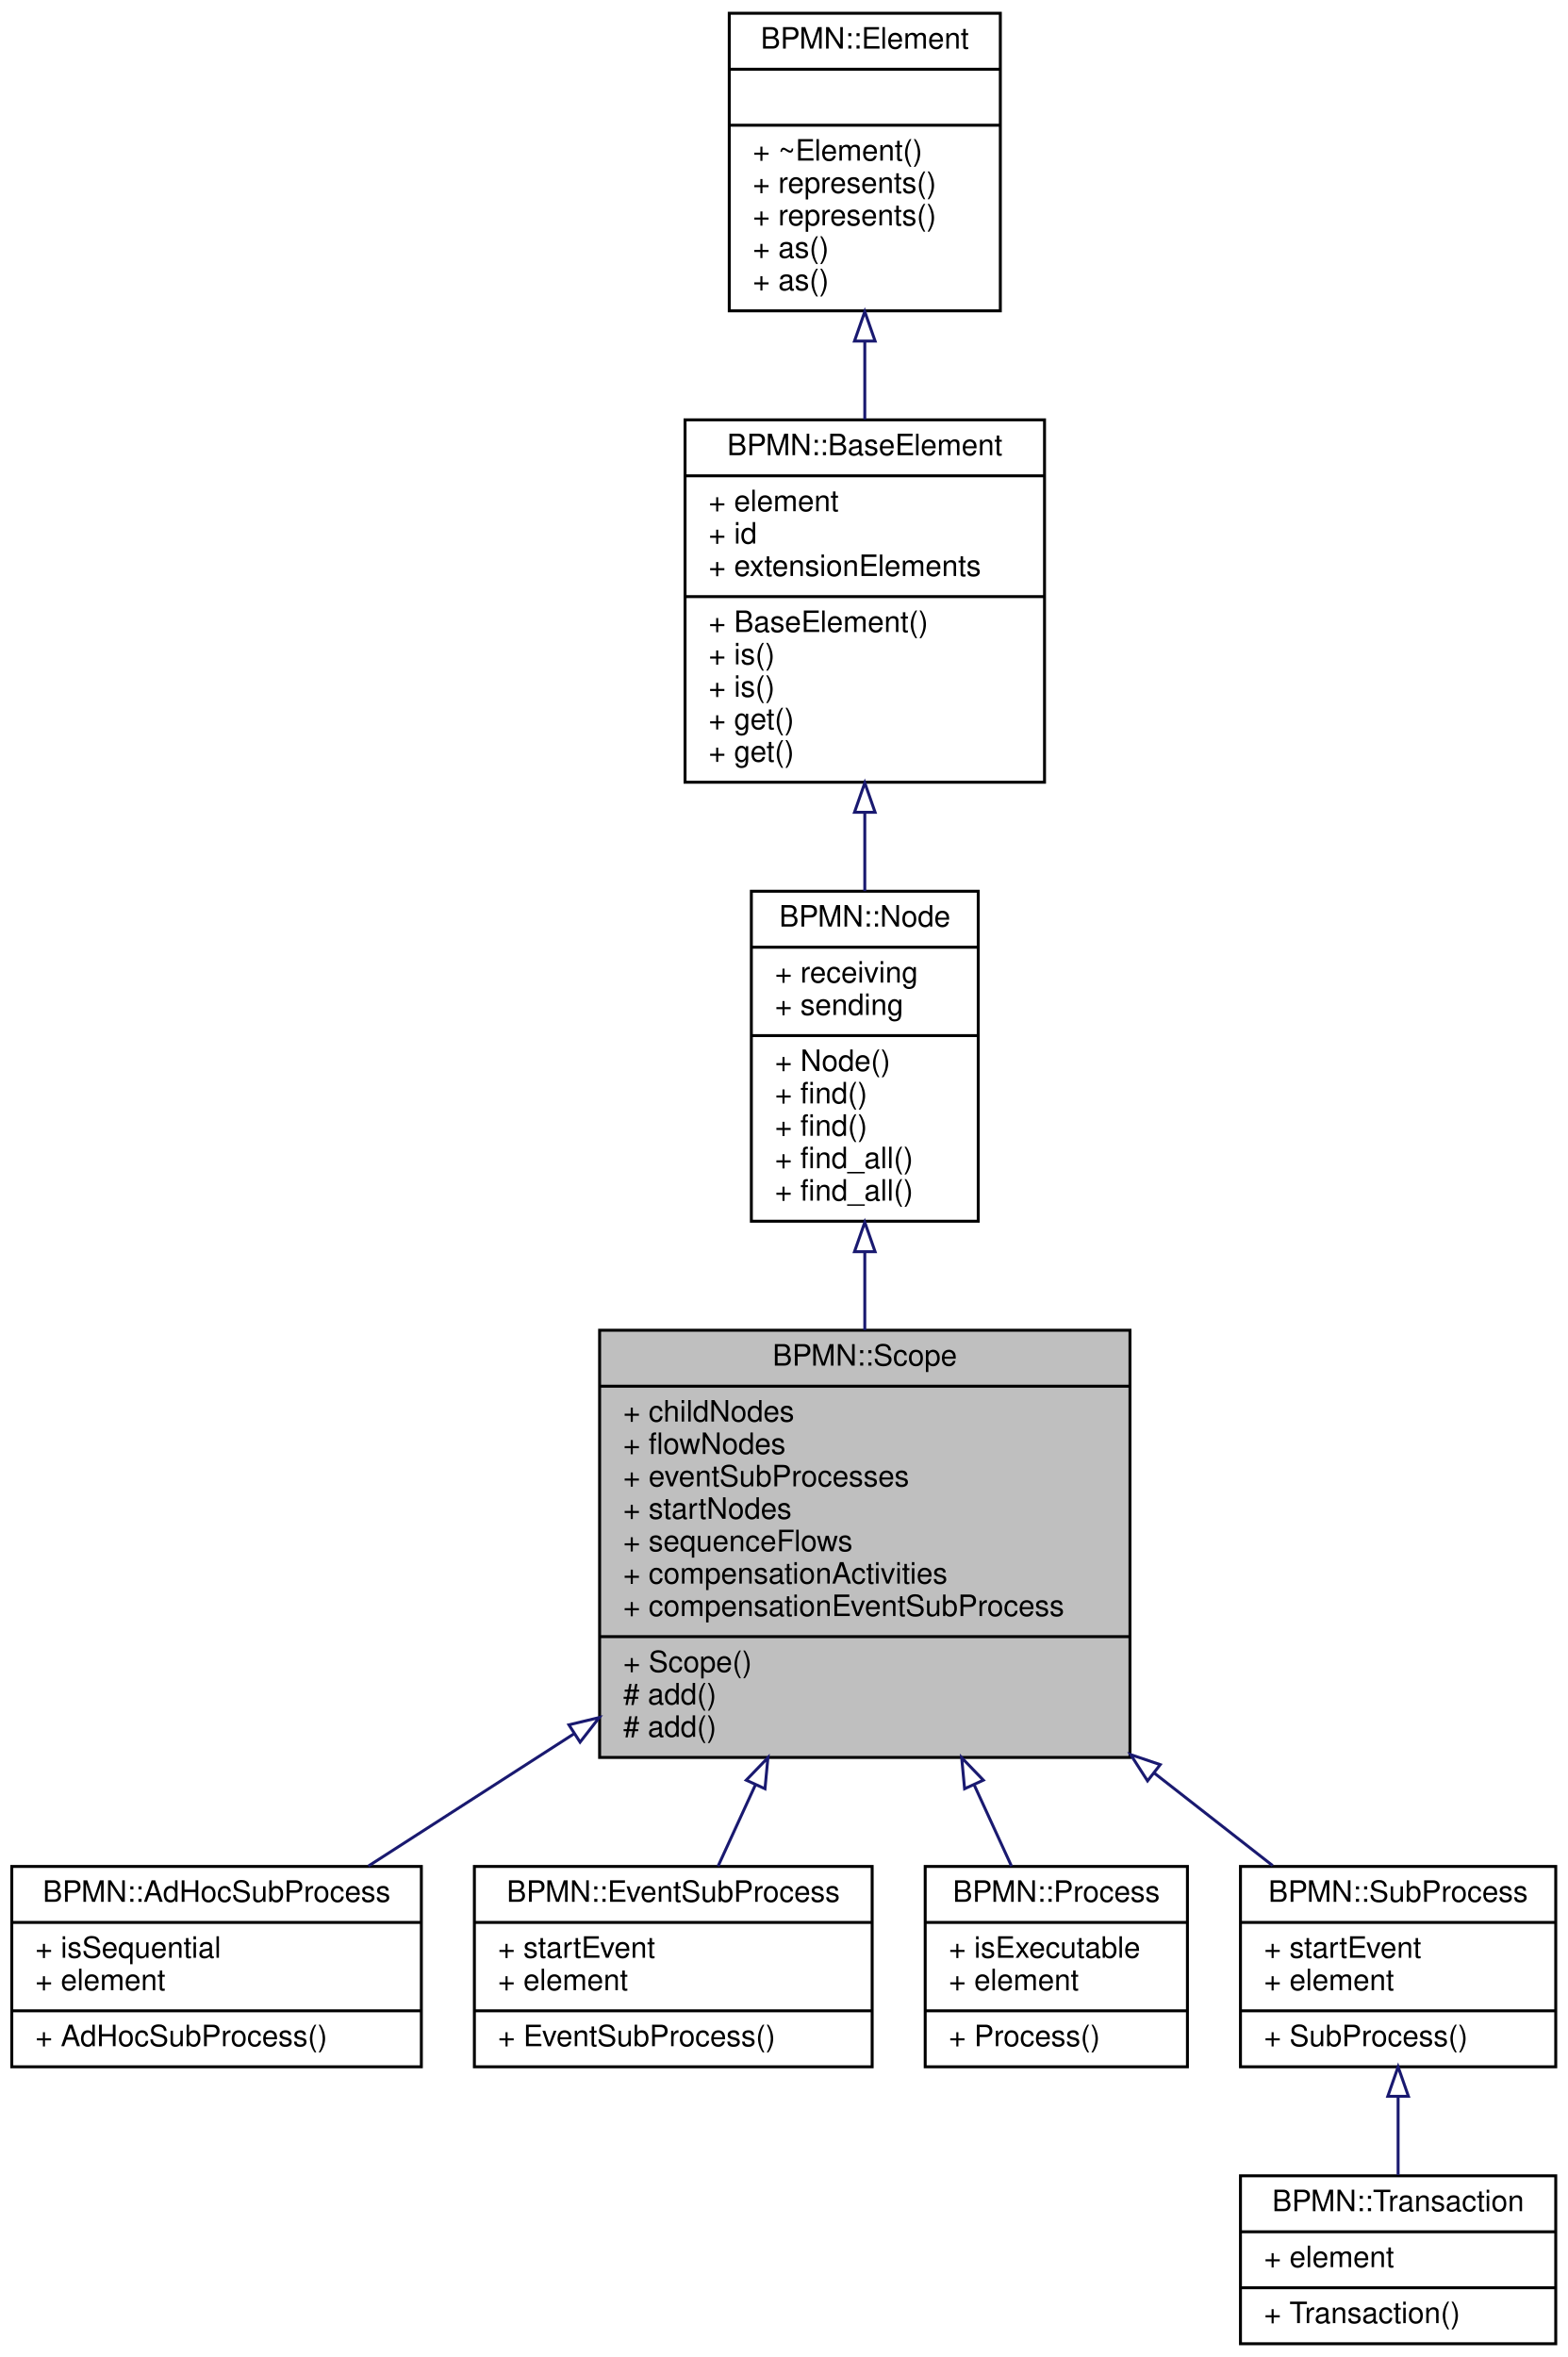
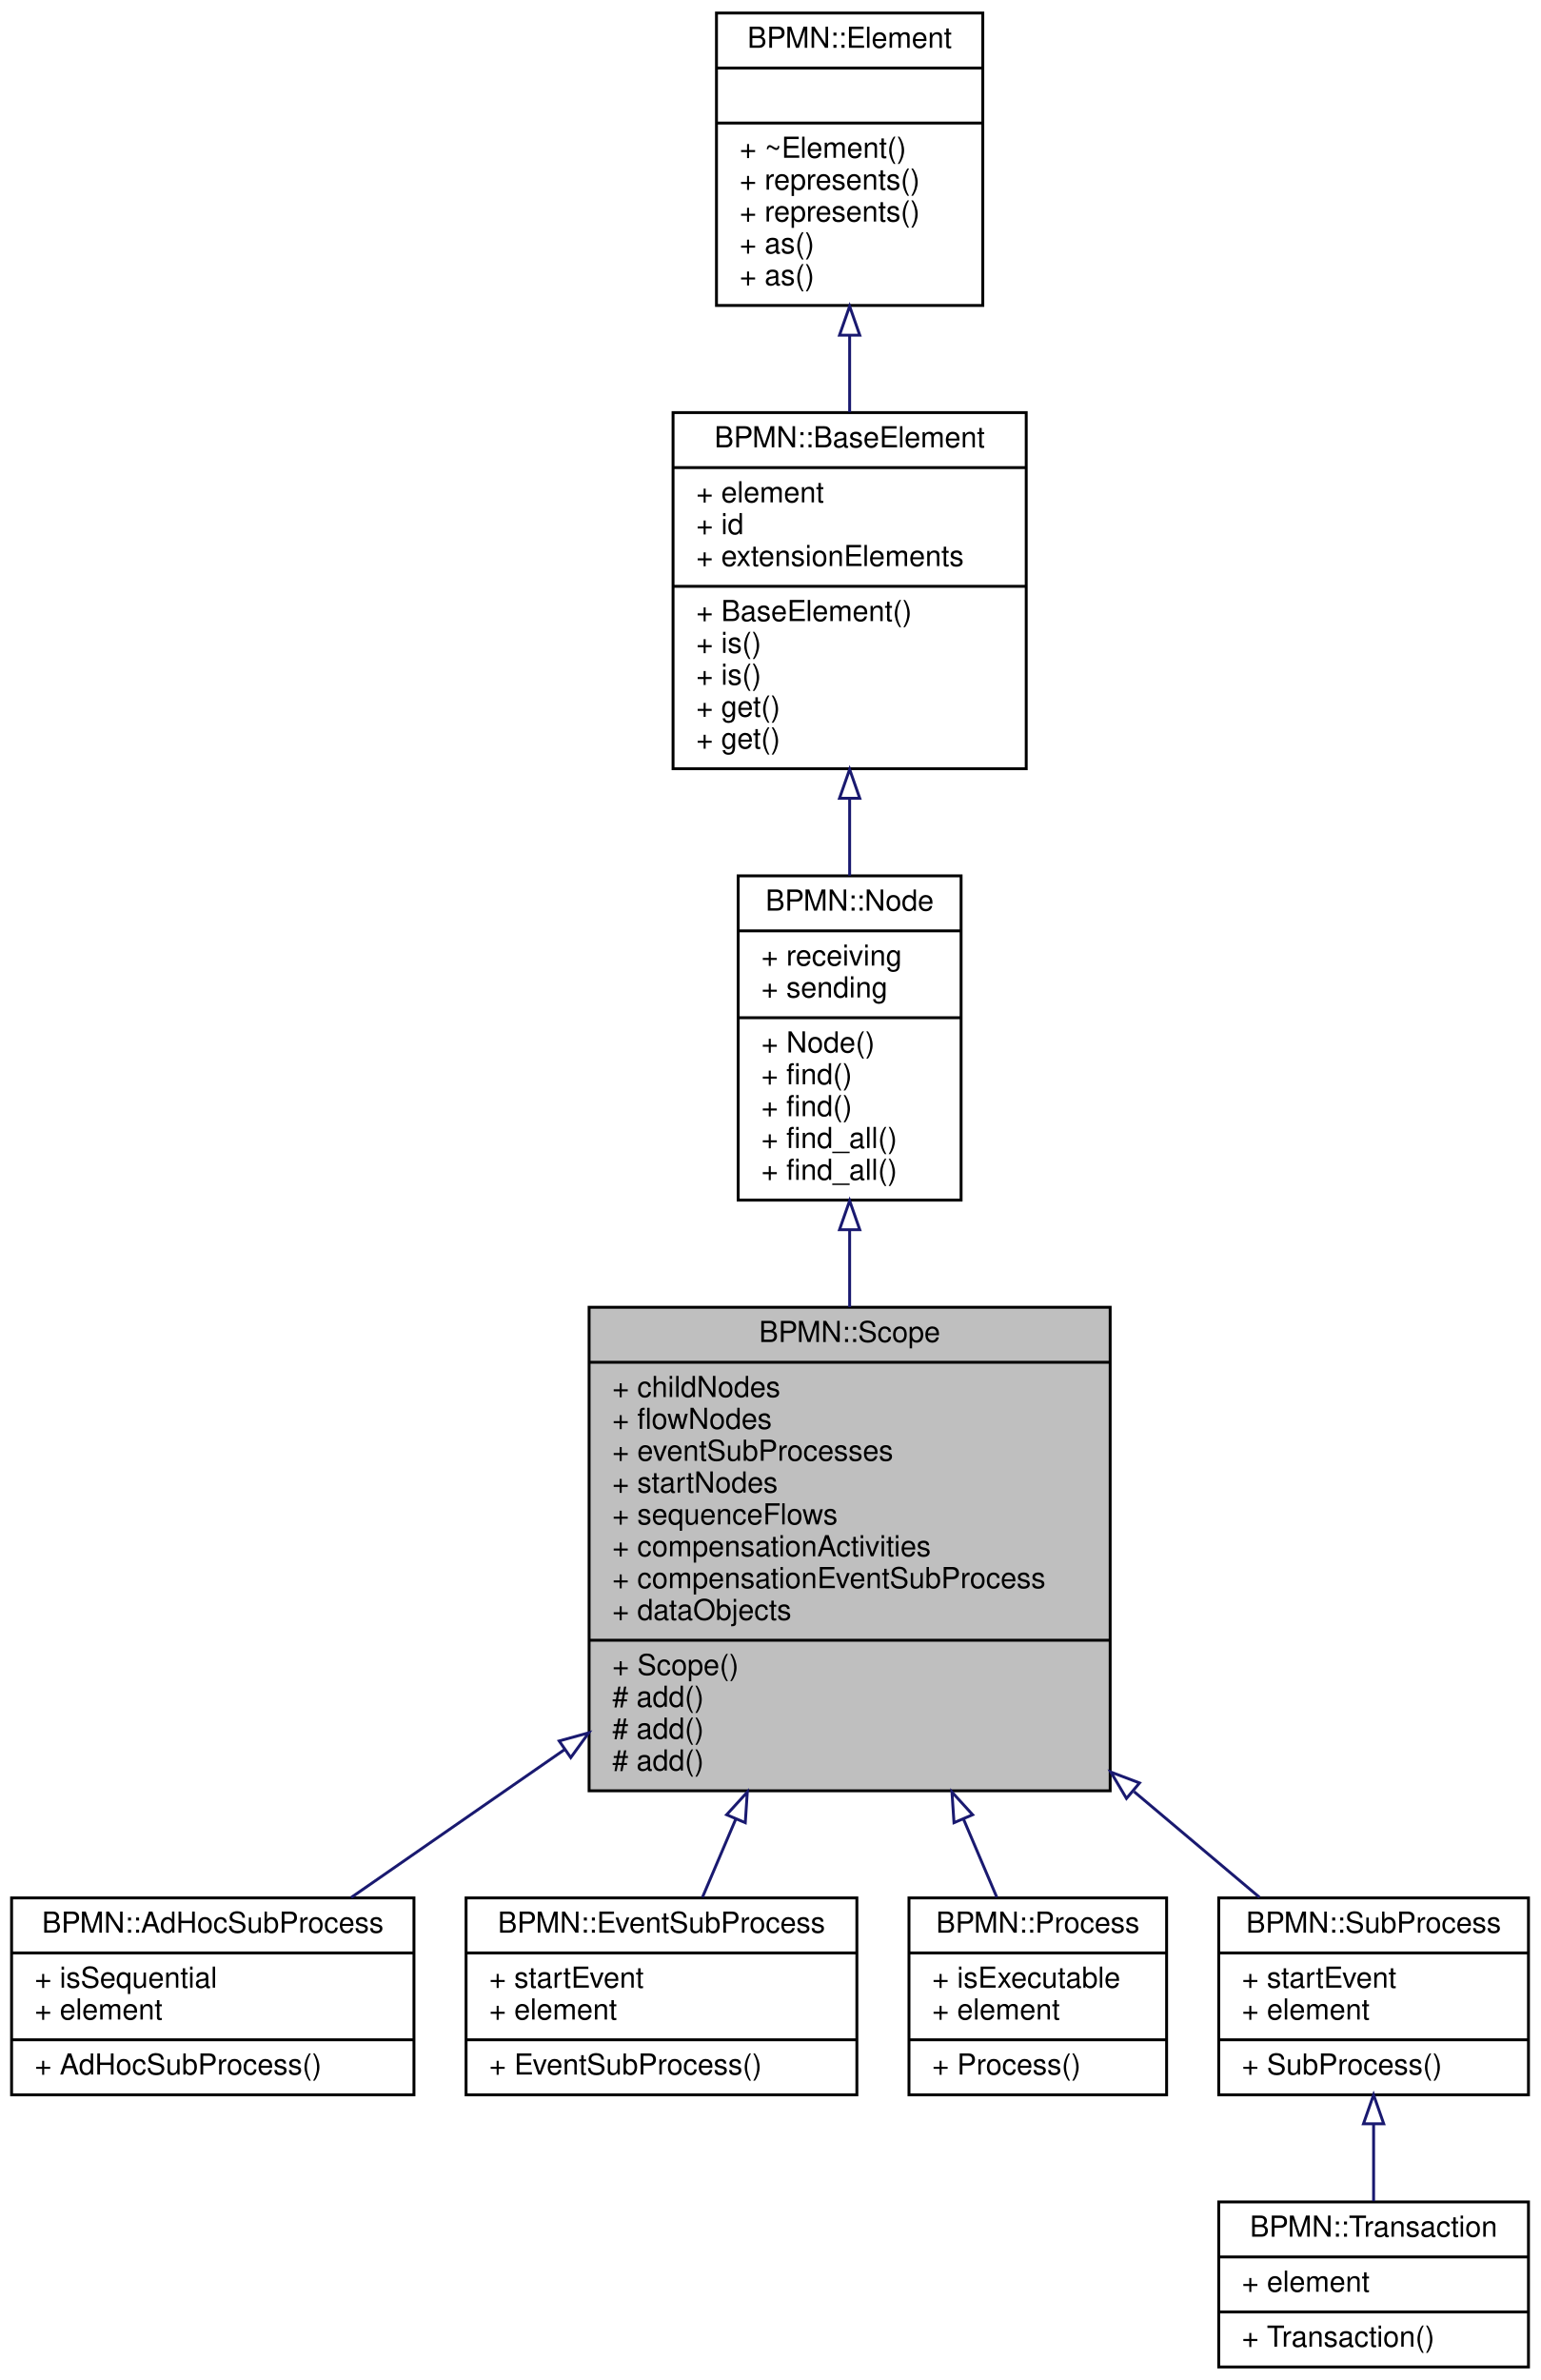
- <svg xmlns="http://www.w3.org/2000/svg" xmlns:xlink="http://www.w3.org/1999/xlink" width="532pt" height="800pt" viewBox="0.00 0.00 532.00 800.00">
-   <g id="graph0" class="graph" transform="scale(1 1) rotate(0) translate(4 796)">
+ <svg xmlns="http://www.w3.org/2000/svg" xmlns:xlink="http://www.w3.org/1999/xlink" width="532pt" height="822pt" viewBox="0.00 0.00 532.00 822.00">
+   <g id="graph0" class="graph" transform="scale(1 1) rotate(0) translate(4 818)">
    <g id="node1" class="node">
      <g id="a_node1">
        <a xlink:title="Base class for BPMN elements that may contain a ChildNode elements.">
-           <polygon fill="#bfbfbf" stroke="black" points="199.5,-199.5 199.5,-344.5 379.5,-344.5 379.5,-199.5 199.5,-199.5" />
-           <text text-anchor="middle" x="289.5" y="-332.5" font-family="Helvetica,sans-Serif" font-size="10.00">BPMN::Scope</text>
-           <polyline fill="none" stroke="black" points="199.5,-325.5 379.5,-325.5 " />
-           <text text-anchor="start" x="207.5" y="-313.5" font-family="Helvetica,sans-Serif" font-size="10.00">+ childNodes</text>
-           <text text-anchor="start" x="207.5" y="-302.5" font-family="Helvetica,sans-Serif" font-size="10.00">+ flowNodes</text>
-           <text text-anchor="start" x="207.5" y="-291.5" font-family="Helvetica,sans-Serif" font-size="10.00">+ eventSubProcesses</text>
-           <text text-anchor="start" x="207.5" y="-280.5" font-family="Helvetica,sans-Serif" font-size="10.00">+ startNodes</text>
-           <text text-anchor="start" x="207.5" y="-269.5" font-family="Helvetica,sans-Serif" font-size="10.00">+ sequenceFlows</text>
-           <text text-anchor="start" x="207.5" y="-258.5" font-family="Helvetica,sans-Serif" font-size="10.00">+ compensationActivities</text>
-           <text text-anchor="start" x="207.5" y="-247.5" font-family="Helvetica,sans-Serif" font-size="10.00">+ compensationEventSubProcess</text>
-           <polyline fill="none" stroke="black" points="199.5,-240.5 379.5,-240.5 " />
-           <text text-anchor="start" x="207.5" y="-228.5" font-family="Helvetica,sans-Serif" font-size="10.00">+ Scope()</text>
+           <polygon fill="#bfbfbf" stroke="black" points="199.5,-199.5 199.5,-366.5 379.5,-366.5 379.5,-199.5 199.5,-199.5" />
+           <text text-anchor="middle" x="289.5" y="-354.5" font-family="Helvetica,sans-Serif" font-size="10.00">BPMN::Scope</text>
+           <polyline fill="none" stroke="black" points="199.5,-347.5 379.5,-347.5 " />
+           <text text-anchor="start" x="207.5" y="-335.5" font-family="Helvetica,sans-Serif" font-size="10.00">+ childNodes</text>
+           <text text-anchor="start" x="207.5" y="-324.5" font-family="Helvetica,sans-Serif" font-size="10.00">+ flowNodes</text>
+           <text text-anchor="start" x="207.5" y="-313.5" font-family="Helvetica,sans-Serif" font-size="10.00">+ eventSubProcesses</text>
+           <text text-anchor="start" x="207.5" y="-302.5" font-family="Helvetica,sans-Serif" font-size="10.00">+ startNodes</text>
+           <text text-anchor="start" x="207.5" y="-291.5" font-family="Helvetica,sans-Serif" font-size="10.00">+ sequenceFlows</text>
+           <text text-anchor="start" x="207.5" y="-280.5" font-family="Helvetica,sans-Serif" font-size="10.00">+ compensationActivities</text>
+           <text text-anchor="start" x="207.5" y="-269.5" font-family="Helvetica,sans-Serif" font-size="10.00">+ compensationEventSubProcess</text>
+           <text text-anchor="start" x="207.5" y="-258.5" font-family="Helvetica,sans-Serif" font-size="10.00">+ dataObjects</text>
+           <polyline fill="none" stroke="black" points="199.5,-251.5 379.5,-251.5 " />
+           <text text-anchor="start" x="207.5" y="-239.5" font-family="Helvetica,sans-Serif" font-size="10.00">+ Scope()</text>
+           <text text-anchor="start" x="207.5" y="-228.5" font-family="Helvetica,sans-Serif" font-size="10.00"># add()</text>
          <text text-anchor="start" x="207.5" y="-217.5" font-family="Helvetica,sans-Serif" font-size="10.00"># add()</text>
          <text text-anchor="start" x="207.5" y="-206.5" font-family="Helvetica,sans-Serif" font-size="10.00"># add()</text>
        </a>
      </g>
    </g>
    <g id="node5" class="node">
      <g id="a_node5">
        <a xlink:href="classBPMN_1_1AdHocSubProcess.html" target="_top" xlink:title=" ">
          <polygon fill="none" stroke="black" points="0,-94.5 0,-162.5 139,-162.5 139,-94.5 0,-94.5" />
          <text text-anchor="middle" x="69.5" y="-150.5" font-family="Helvetica,sans-Serif" font-size="10.00">BPMN::AdHocSubProcess</text>
          <polyline fill="none" stroke="black" points="0,-143.5 139,-143.5 " />
          <text text-anchor="start" x="8" y="-131.5" font-family="Helvetica,sans-Serif" font-size="10.00">+ isSequential</text>
          <text text-anchor="start" x="8" y="-120.5" font-family="Helvetica,sans-Serif" font-size="10.00">+ element</text>
          <polyline fill="none" stroke="black" points="0,-113.5 139,-113.5 " />
          <text text-anchor="start" x="8" y="-101.5" font-family="Helvetica,sans-Serif" font-size="10.00">+ AdHocSubProcess()</text>
        </a>
      </g>
    </g>
    <g id="edge4" class="edge">
-       <path fill="none" stroke="midnightblue" d="M190.89,-207.58C166.77,-192.06 141.9,-176.07 121.01,-162.63" />
-       <polygon fill="none" stroke="midnightblue" points="189.08,-210.57 199.38,-213.04 192.87,-204.69 189.08,-210.57" />
+       <path fill="none" stroke="midnightblue" d="M191.1,-213.79C165.47,-196.03 139,-177.67 117.32,-162.65" />
+       <polygon fill="none" stroke="midnightblue" points="189.17,-216.71 199.38,-219.53 193.16,-210.96 189.17,-216.71" />
    </g>
    <g id="node6" class="node">
      <g id="a_node6">
        <a xlink:href="classBPMN_1_1EventSubProcess.html" target="_top" xlink:title=" ">
          <polygon fill="none" stroke="black" points="157,-94.5 157,-162.5 292,-162.5 292,-94.5 157,-94.5" />
          <text text-anchor="middle" x="224.5" y="-150.5" font-family="Helvetica,sans-Serif" font-size="10.00">BPMN::EventSubProcess</text>
          <polyline fill="none" stroke="black" points="157,-143.5 292,-143.5 " />
          <text text-anchor="start" x="165" y="-131.5" font-family="Helvetica,sans-Serif" font-size="10.00">+ startEvent</text>
          <text text-anchor="start" x="165" y="-120.5" font-family="Helvetica,sans-Serif" font-size="10.00">+ element</text>
          <polyline fill="none" stroke="black" points="157,-113.5 292,-113.5 " />
          <text text-anchor="start" x="165" y="-101.5" font-family="Helvetica,sans-Serif" font-size="10.00">+ EventSubProcess()</text>
        </a>
      </g>
    </g>
    <g id="edge5" class="edge">
-       <path fill="none" stroke="midnightblue" d="M252.33,-190.09C247.89,-180.41 243.56,-170.99 239.7,-162.58" />
-       <polygon fill="none" stroke="midnightblue" points="249.26,-191.79 256.62,-199.42 255.63,-188.87 249.26,-191.79" />
+       <path fill="none" stroke="midnightblue" d="M250.19,-189.78C246.11,-180.2 242.18,-170.97 238.67,-162.74" />
+       <polygon fill="none" stroke="midnightblue" points="247.01,-191.23 254.15,-199.06 253.45,-188.48 247.01,-191.23" />
    </g>
    <g id="node7" class="node">
      <g id="a_node7">
        <a xlink:href="classBPMN_1_1Process.html" target="_top" xlink:title=" ">
          <polygon fill="none" stroke="black" points="310,-94.5 310,-162.5 399,-162.5 399,-94.5 310,-94.5" />
          <text text-anchor="middle" x="354.5" y="-150.5" font-family="Helvetica,sans-Serif" font-size="10.00">BPMN::Process</text>
          <polyline fill="none" stroke="black" points="310,-143.5 399,-143.5 " />
          <text text-anchor="start" x="318" y="-131.5" font-family="Helvetica,sans-Serif" font-size="10.00">+ isExecutable</text>
          <text text-anchor="start" x="318" y="-120.5" font-family="Helvetica,sans-Serif" font-size="10.00">+ element</text>
          <polyline fill="none" stroke="black" points="310,-113.5 399,-113.5 " />
          <text text-anchor="start" x="318" y="-101.5" font-family="Helvetica,sans-Serif" font-size="10.00">+ Process()</text>
        </a>
      </g>
    </g>
    <g id="edge6" class="edge">
-       <path fill="none" stroke="midnightblue" d="M326.67,-190.09C331.11,-180.41 335.44,-170.99 339.3,-162.58" />
-       <polygon fill="none" stroke="midnightblue" points="323.37,-188.87 322.38,-199.42 329.74,-191.79 323.37,-188.87" />
+       <path fill="none" stroke="midnightblue" d="M328.81,-189.78C332.89,-180.2 336.82,-170.97 340.33,-162.74" />
+       <polygon fill="none" stroke="midnightblue" points="325.55,-188.48 324.85,-199.06 331.99,-191.23 325.55,-188.48" />
    </g>
    <g id="node8" class="node">
      <g id="a_node8">
        <a xlink:href="classBPMN_1_1SubProcess.html" target="_top" xlink:title=" ">
          <polygon fill="none" stroke="black" points="417,-94.5 417,-162.5 524,-162.5 524,-94.5 417,-94.5" />
          <text text-anchor="middle" x="470.5" y="-150.5" font-family="Helvetica,sans-Serif" font-size="10.00">BPMN::SubProcess</text>
          <polyline fill="none" stroke="black" points="417,-143.5 524,-143.5 " />
          <text text-anchor="start" x="425" y="-131.5" font-family="Helvetica,sans-Serif" font-size="10.00">+ startEvent</text>
          <text text-anchor="start" x="425" y="-120.5" font-family="Helvetica,sans-Serif" font-size="10.00">+ element</text>
          <polyline fill="none" stroke="black" points="417,-113.5 524,-113.5 " />
          <text text-anchor="start" x="425" y="-101.5" font-family="Helvetica,sans-Serif" font-size="10.00">+ SubProcess()</text>
        </a>
      </g>
    </g>
    <g id="edge7" class="edge">
-       <path fill="none" stroke="midnightblue" d="M387.61,-194.3C401.76,-183.24 415.67,-172.37 427.92,-162.79" />
-       <polygon fill="none" stroke="midnightblue" points="385.46,-191.54 379.73,-200.46 389.77,-197.06 385.46,-191.54" />
+       <path fill="none" stroke="midnightblue" d="M387.77,-199.2C403.1,-186.28 418.14,-173.62 431.09,-162.7" />
+       <polygon fill="none" stroke="midnightblue" points="385.13,-196.85 379.73,-205.97 389.64,-202.21 385.13,-196.85" />
    </g>
    <g id="node2" class="node">
      <g id="a_node2">
        <a xlink:href="classBPMN_1_1Node.html" target="_top" xlink:title="Base class for all nodes in a BPMN model.">
-           <polygon fill="none" stroke="black" points="251,-381.5 251,-493.5 328,-493.5 328,-381.5 251,-381.5" />
-           <text text-anchor="middle" x="289.5" y="-481.5" font-family="Helvetica,sans-Serif" font-size="10.00">BPMN::Node</text>
-           <polyline fill="none" stroke="black" points="251,-474.5 328,-474.5 " />
-           <text text-anchor="start" x="259" y="-462.5" font-family="Helvetica,sans-Serif" font-size="10.00">+ receiving</text>
-           <text text-anchor="start" x="259" y="-451.5" font-family="Helvetica,sans-Serif" font-size="10.00">+ sending</text>
-           <polyline fill="none" stroke="black" points="251,-444.5 328,-444.5 " />
-           <text text-anchor="start" x="259" y="-432.5" font-family="Helvetica,sans-Serif" font-size="10.00">+ Node()</text>
-           <text text-anchor="start" x="259" y="-421.5" font-family="Helvetica,sans-Serif" font-size="10.00">+ find()</text>
-           <text text-anchor="start" x="259" y="-410.5" font-family="Helvetica,sans-Serif" font-size="10.00">+ find()</text>
-           <text text-anchor="start" x="259" y="-399.5" font-family="Helvetica,sans-Serif" font-size="10.00">+ find_all()</text>
-           <text text-anchor="start" x="259" y="-388.5" font-family="Helvetica,sans-Serif" font-size="10.00">+ find_all()</text>
+           <polygon fill="none" stroke="black" points="251,-403.5 251,-515.5 328,-515.5 328,-403.5 251,-403.5" />
+           <text text-anchor="middle" x="289.5" y="-503.5" font-family="Helvetica,sans-Serif" font-size="10.00">BPMN::Node</text>
+           <polyline fill="none" stroke="black" points="251,-496.5 328,-496.5 " />
+           <text text-anchor="start" x="259" y="-484.5" font-family="Helvetica,sans-Serif" font-size="10.00">+ receiving</text>
+           <text text-anchor="start" x="259" y="-473.5" font-family="Helvetica,sans-Serif" font-size="10.00">+ sending</text>
+           <polyline fill="none" stroke="black" points="251,-466.5 328,-466.5 " />
+           <text text-anchor="start" x="259" y="-454.5" font-family="Helvetica,sans-Serif" font-size="10.00">+ Node()</text>
+           <text text-anchor="start" x="259" y="-443.5" font-family="Helvetica,sans-Serif" font-size="10.00">+ find()</text>
+           <text text-anchor="start" x="259" y="-432.5" font-family="Helvetica,sans-Serif" font-size="10.00">+ find()</text>
+           <text text-anchor="start" x="259" y="-421.5" font-family="Helvetica,sans-Serif" font-size="10.00">+ find_all()</text>
+           <text text-anchor="start" x="259" y="-410.5" font-family="Helvetica,sans-Serif" font-size="10.00">+ find_all()</text>
        </a>
      </g>
    </g>
    <g id="edge1" class="edge">
-       <path fill="none" stroke="midnightblue" d="M289.5,-371.05C289.5,-362.33 289.5,-353.35 289.5,-344.53" />
-       <polygon fill="none" stroke="midnightblue" points="286,-371.15 289.5,-381.15 293,-371.15 286,-371.15" />
+       <path fill="none" stroke="midnightblue" d="M289.5,-393.24C289.5,-384.54 289.5,-375.53 289.5,-366.59" />
+       <polygon fill="none" stroke="midnightblue" points="286,-393.29 289.5,-403.29 293,-393.29 286,-393.29" />
    </g>
    <g id="node3" class="node">
      <g id="a_node3">
        <a xlink:href="classBPMN_1_1BaseElement.html" target="_top" xlink:title="Base class for all core BPMN elements.">
-           <polygon fill="none" stroke="black" points="228.5,-530.5 228.5,-653.5 350.5,-653.5 350.5,-530.5 228.5,-530.5" />
-           <text text-anchor="middle" x="289.5" y="-641.5" font-family="Helvetica,sans-Serif" font-size="10.00">BPMN::BaseElement</text>
-           <polyline fill="none" stroke="black" points="228.5,-634.5 350.5,-634.5 " />
-           <text text-anchor="start" x="236.5" y="-622.5" font-family="Helvetica,sans-Serif" font-size="10.00">+ element</text>
-           <text text-anchor="start" x="236.5" y="-611.5" font-family="Helvetica,sans-Serif" font-size="10.00">+ id</text>
-           <text text-anchor="start" x="236.5" y="-600.5" font-family="Helvetica,sans-Serif" font-size="10.00">+ extensionElements</text>
-           <polyline fill="none" stroke="black" points="228.5,-593.5 350.5,-593.5 " />
-           <text text-anchor="start" x="236.5" y="-581.5" font-family="Helvetica,sans-Serif" font-size="10.00">+ BaseElement()</text>
-           <text text-anchor="start" x="236.5" y="-570.5" font-family="Helvetica,sans-Serif" font-size="10.00">+ is()</text>
-           <text text-anchor="start" x="236.5" y="-559.5" font-family="Helvetica,sans-Serif" font-size="10.00">+ is()</text>
-           <text text-anchor="start" x="236.5" y="-548.5" font-family="Helvetica,sans-Serif" font-size="10.00">+ get()</text>
-           <text text-anchor="start" x="236.5" y="-537.5" font-family="Helvetica,sans-Serif" font-size="10.00">+ get()</text>
+           <polygon fill="none" stroke="black" points="228.5,-552.5 228.5,-675.5 350.5,-675.5 350.5,-552.5 228.5,-552.5" />
+           <text text-anchor="middle" x="289.5" y="-663.5" font-family="Helvetica,sans-Serif" font-size="10.00">BPMN::BaseElement</text>
+           <polyline fill="none" stroke="black" points="228.5,-656.5 350.5,-656.5 " />
+           <text text-anchor="start" x="236.5" y="-644.5" font-family="Helvetica,sans-Serif" font-size="10.00">+ element</text>
+           <text text-anchor="start" x="236.5" y="-633.5" font-family="Helvetica,sans-Serif" font-size="10.00">+ id</text>
+           <text text-anchor="start" x="236.5" y="-622.5" font-family="Helvetica,sans-Serif" font-size="10.00">+ extensionElements</text>
+           <polyline fill="none" stroke="black" points="228.5,-615.5 350.5,-615.5 " />
+           <text text-anchor="start" x="236.5" y="-603.5" font-family="Helvetica,sans-Serif" font-size="10.00">+ BaseElement()</text>
+           <text text-anchor="start" x="236.5" y="-592.5" font-family="Helvetica,sans-Serif" font-size="10.00">+ is()</text>
+           <text text-anchor="start" x="236.5" y="-581.5" font-family="Helvetica,sans-Serif" font-size="10.00">+ is()</text>
+           <text text-anchor="start" x="236.5" y="-570.5" font-family="Helvetica,sans-Serif" font-size="10.00">+ get()</text>
+           <text text-anchor="start" x="236.5" y="-559.5" font-family="Helvetica,sans-Serif" font-size="10.00">+ get()</text>
        </a>
      </g>
    </g>
    <g id="edge2" class="edge">
-       <path fill="none" stroke="midnightblue" d="M289.5,-520.25C289.5,-511.29 289.5,-502.23 289.5,-493.56" />
-       <polygon fill="none" stroke="midnightblue" points="286,-520.29 289.5,-530.29 293,-520.29 286,-520.29" />
+       <path fill="none" stroke="midnightblue" d="M289.5,-542.25C289.5,-533.29 289.5,-524.23 289.5,-515.56" />
+       <polygon fill="none" stroke="midnightblue" points="286,-542.29 289.5,-552.29 293,-542.29 286,-542.29" />
    </g>
    <g id="node4" class="node">
      <g id="a_node4">
        <a xlink:href="classBPMN_1_1Element.html" target="_top" xlink:title="Abstract base class for all elements in a BPMN model.">
-           <polygon fill="none" stroke="black" points="243.5,-690.5 243.5,-791.5 335.5,-791.5 335.5,-690.5 243.5,-690.5" />
-           <text text-anchor="middle" x="289.5" y="-779.5" font-family="Helvetica,sans-Serif" font-size="10.00">BPMN::Element</text>
-           <polyline fill="none" stroke="black" points="243.5,-772.5 335.5,-772.5 " />
-           <text text-anchor="middle" x="289.5" y="-760.5" font-family="Helvetica,sans-Serif" font-size="10.00"> </text>
-           <polyline fill="none" stroke="black" points="243.5,-753.5 335.5,-753.5 " />
-           <text text-anchor="start" x="251.5" y="-741.5" font-family="Helvetica,sans-Serif" font-size="10.00">+ ~Element()</text>
-           <text text-anchor="start" x="251.5" y="-730.5" font-family="Helvetica,sans-Serif" font-size="10.00">+ represents()</text>
-           <text text-anchor="start" x="251.5" y="-719.5" font-family="Helvetica,sans-Serif" font-size="10.00">+ represents()</text>
-           <text text-anchor="start" x="251.5" y="-708.5" font-family="Helvetica,sans-Serif" font-size="10.00">+ as()</text>
-           <text text-anchor="start" x="251.5" y="-697.5" font-family="Helvetica,sans-Serif" font-size="10.00">+ as()</text>
+           <polygon fill="none" stroke="black" points="243.5,-712.5 243.5,-813.5 335.5,-813.5 335.5,-712.5 243.5,-712.5" />
+           <text text-anchor="middle" x="289.5" y="-801.5" font-family="Helvetica,sans-Serif" font-size="10.00">BPMN::Element</text>
+           <polyline fill="none" stroke="black" points="243.5,-794.5 335.5,-794.5 " />
+           <text text-anchor="middle" x="289.5" y="-782.5" font-family="Helvetica,sans-Serif" font-size="10.00"> </text>
+           <polyline fill="none" stroke="black" points="243.5,-775.5 335.5,-775.5 " />
+           <text text-anchor="start" x="251.5" y="-763.5" font-family="Helvetica,sans-Serif" font-size="10.00">+ ~Element()</text>
+           <text text-anchor="start" x="251.5" y="-752.5" font-family="Helvetica,sans-Serif" font-size="10.00">+ represents()</text>
+           <text text-anchor="start" x="251.5" y="-741.5" font-family="Helvetica,sans-Serif" font-size="10.00">+ represents()</text>
+           <text text-anchor="start" x="251.5" y="-730.5" font-family="Helvetica,sans-Serif" font-size="10.00">+ as()</text>
+           <text text-anchor="start" x="251.5" y="-719.5" font-family="Helvetica,sans-Serif" font-size="10.00">+ as()</text>
        </a>
      </g>
    </g>
    <g id="edge3" class="edge">
-       <path fill="none" stroke="midnightblue" d="M289.5,-680.14C289.5,-671.41 289.5,-662.42 289.5,-653.67" />
-       <polygon fill="none" stroke="midnightblue" points="286,-680.23 289.5,-690.23 293,-680.23 286,-680.23" />
+       <path fill="none" stroke="midnightblue" d="M289.5,-702.14C289.5,-693.41 289.5,-684.42 289.5,-675.67" />
+       <polygon fill="none" stroke="midnightblue" points="286,-702.23 289.5,-712.23 293,-702.23 286,-702.23" />
    </g>
    <g id="node9" class="node">
      <g id="a_node9">
        <a xlink:href="classBPMN_1_1Transaction.html" target="_top" xlink:title=" ">
          <polygon fill="none" stroke="black" points="417,-0.5 417,-57.5 524,-57.5 524,-0.5 417,-0.5" />
          <text text-anchor="middle" x="470.5" y="-45.5" font-family="Helvetica,sans-Serif" font-size="10.00">BPMN::Transaction</text>
          <polyline fill="none" stroke="black" points="417,-38.5 524,-38.5 " />
          <text text-anchor="start" x="425" y="-26.5" font-family="Helvetica,sans-Serif" font-size="10.00">+ element</text>
          <polyline fill="none" stroke="black" points="417,-19.5 524,-19.5 " />
          <text text-anchor="start" x="425" y="-7.5" font-family="Helvetica,sans-Serif" font-size="10.00">+ Transaction()</text>
        </a>
      </g>
    </g>
    <g id="edge8" class="edge">
      <path fill="none" stroke="midnightblue" d="M470.5,-84.45C470.5,-75.4 470.5,-66.09 470.5,-57.78" />
      <polygon fill="none" stroke="midnightblue" points="467,-84.49 470.5,-94.49 474,-84.49 467,-84.49" />
    </g>
  </g>
</svg>
